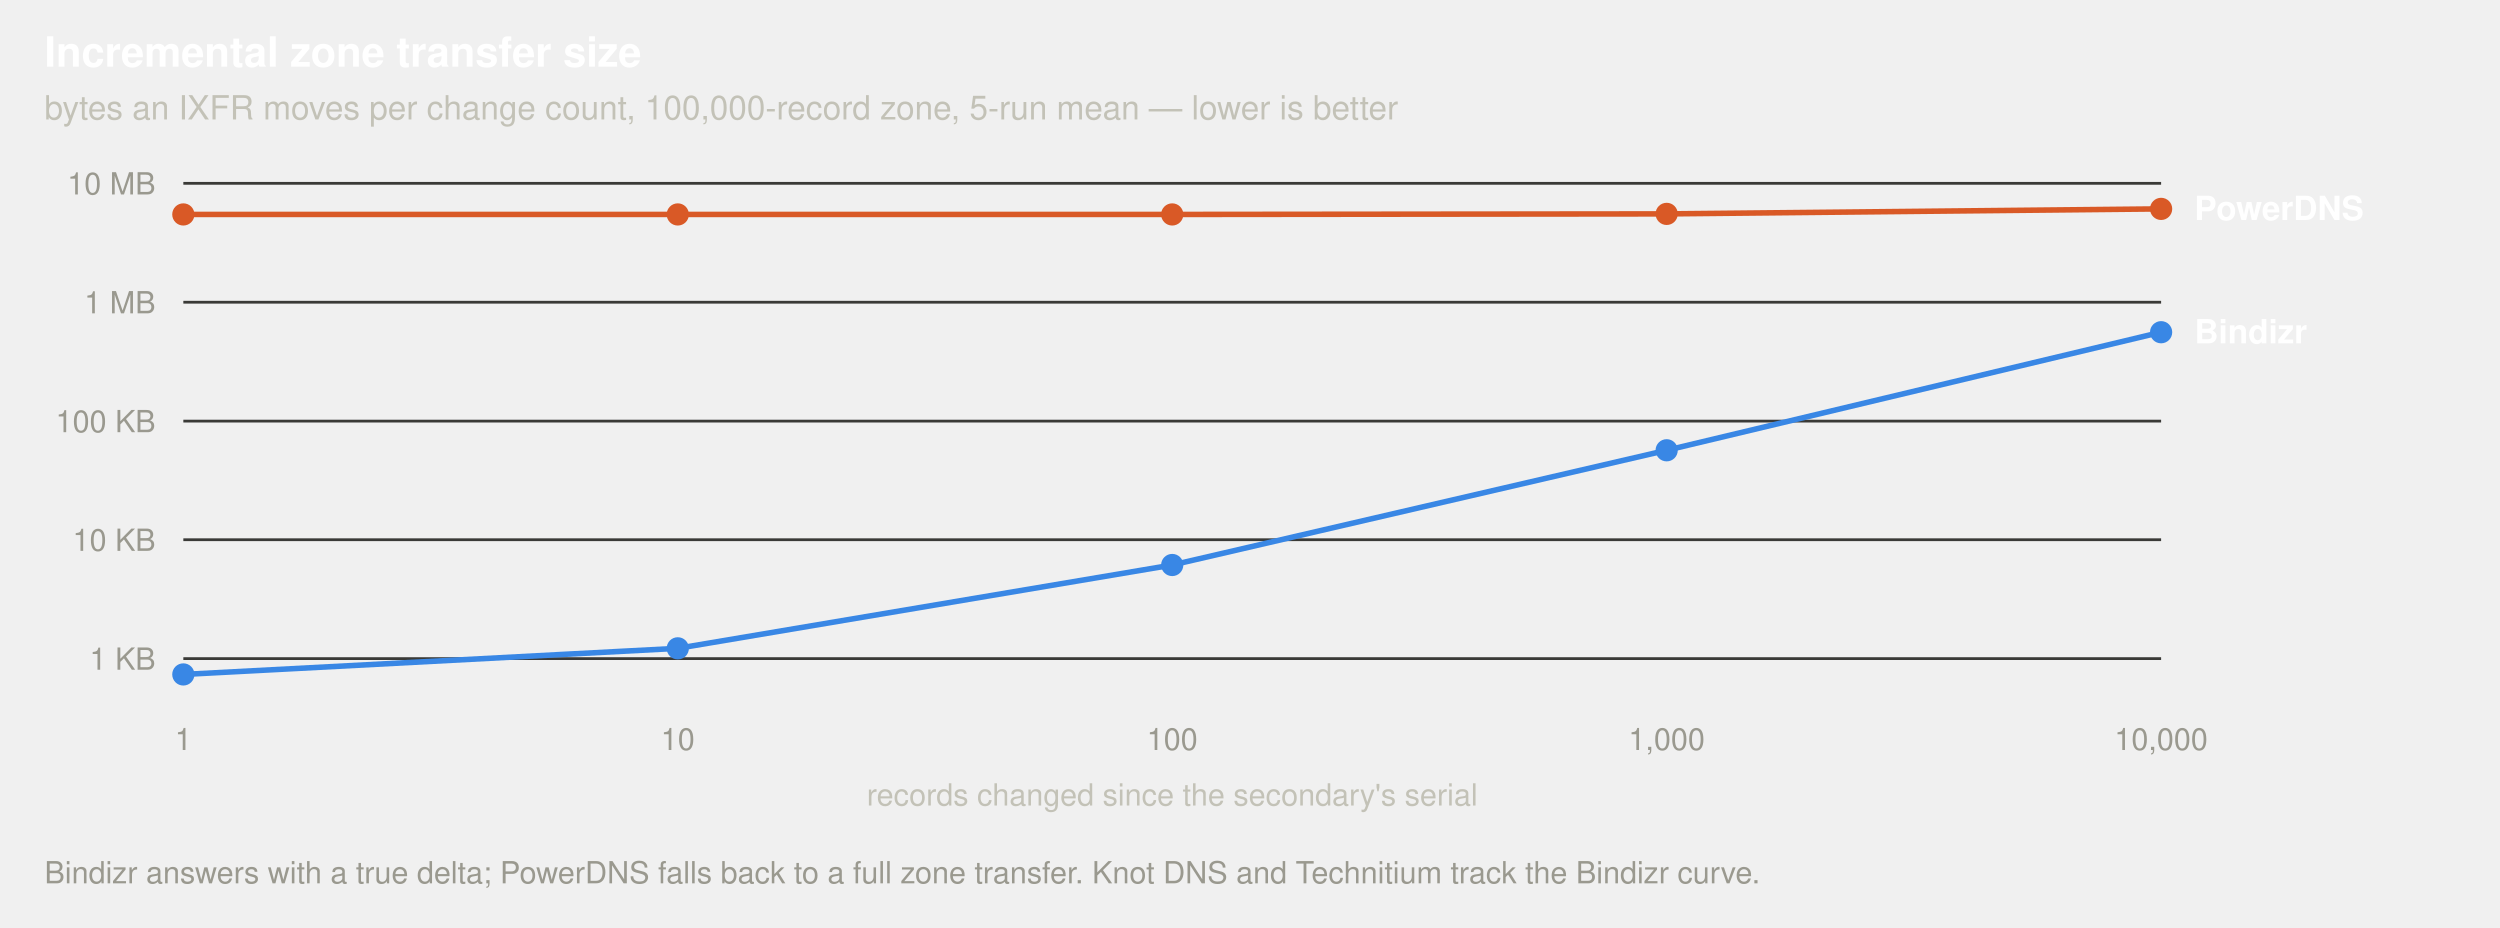
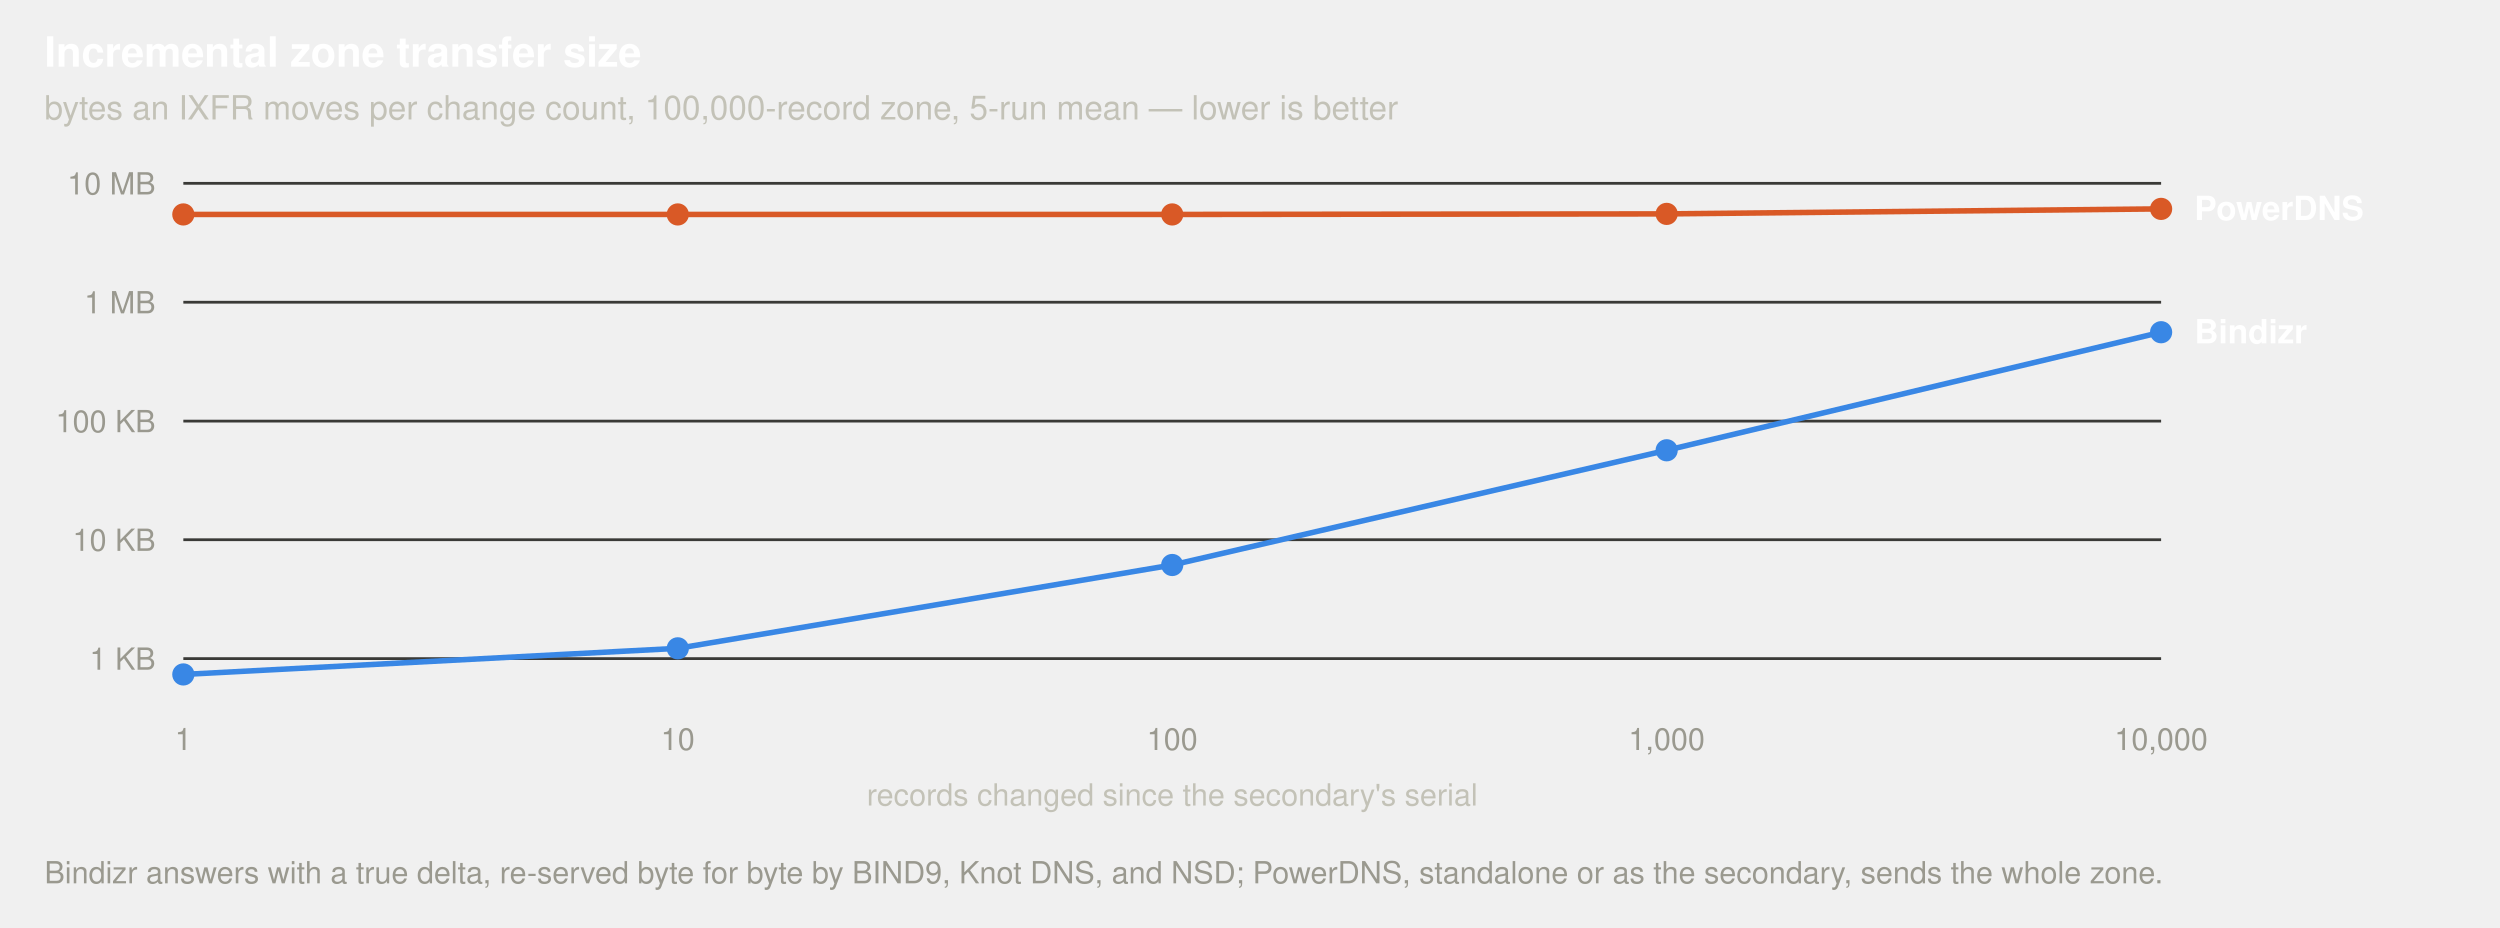
<svg xmlns="http://www.w3.org/2000/svg" width="900" height="334" viewBox="0 0 900 334" role="img">
  <text x="16.0" y="24.0" font-family="-apple-system, BlinkMacSystemFont, 'Segoe UI', Helvetica, Arial, sans-serif" font-size="15" font-weight="600" fill="#ffffff" text-anchor="start">Incremental zone transfer size</text>
  <text x="16.0" y="43.0" font-family="-apple-system, BlinkMacSystemFont, 'Segoe UI', Helvetica, Arial, sans-serif" font-size="12" font-weight="400" fill="#c3c2b7" text-anchor="start">bytes an IXFR moves per change count, 100,000-record zone, 5-run mean — lower is better</text>
  <line x1="66" y1="237.1" x2="778" y2="237.1" stroke="#3a3a37" stroke-width="1" />
  <text x="56.0" y="241.1" font-family="-apple-system, BlinkMacSystemFont, 'Segoe UI', Helvetica, Arial, sans-serif" font-size="11" font-weight="400" fill="#9a998f" text-anchor="end">1 KB</text>
  <line x1="66" y1="194.3" x2="778" y2="194.3" stroke="#3a3a37" stroke-width="1" />
  <text x="56.0" y="198.3" font-family="-apple-system, BlinkMacSystemFont, 'Segoe UI', Helvetica, Arial, sans-serif" font-size="11" font-weight="400" fill="#9a998f" text-anchor="end">10 KB</text>
  <line x1="66" y1="151.6" x2="778" y2="151.6" stroke="#3a3a37" stroke-width="1" />
  <text x="56.0" y="155.6" font-family="-apple-system, BlinkMacSystemFont, 'Segoe UI', Helvetica, Arial, sans-serif" font-size="11" font-weight="400" fill="#9a998f" text-anchor="end">100 KB</text>
  <line x1="66" y1="108.8" x2="778" y2="108.8" stroke="#3a3a37" stroke-width="1" />
  <text x="56.0" y="112.8" font-family="-apple-system, BlinkMacSystemFont, 'Segoe UI', Helvetica, Arial, sans-serif" font-size="11" font-weight="400" fill="#9a998f" text-anchor="end">1 MB</text>
  <line x1="66" y1="66.0" x2="778" y2="66.0" stroke="#3a3a37" stroke-width="1" />
  <text x="56.0" y="70.0" font-family="-apple-system, BlinkMacSystemFont, 'Segoe UI', Helvetica, Arial, sans-serif" font-size="11" font-weight="400" fill="#9a998f" text-anchor="end">10 MB</text>
  <text x="66.0" y="270.0" font-family="-apple-system, BlinkMacSystemFont, 'Segoe UI', Helvetica, Arial, sans-serif" font-size="11" font-weight="400" fill="#9a998f" text-anchor="middle">1</text>
  <text x="244.0" y="270.0" font-family="-apple-system, BlinkMacSystemFont, 'Segoe UI', Helvetica, Arial, sans-serif" font-size="11" font-weight="400" fill="#9a998f" text-anchor="middle">10</text>
  <text x="422.0" y="270.0" font-family="-apple-system, BlinkMacSystemFont, 'Segoe UI', Helvetica, Arial, sans-serif" font-size="11" font-weight="400" fill="#9a998f" text-anchor="middle">100</text>
  <text x="600.0" y="270.0" font-family="-apple-system, BlinkMacSystemFont, 'Segoe UI', Helvetica, Arial, sans-serif" font-size="11" font-weight="400" fill="#9a998f" text-anchor="middle">1,000</text>
  <text x="778.0" y="270.0" font-family="-apple-system, BlinkMacSystemFont, 'Segoe UI', Helvetica, Arial, sans-serif" font-size="11" font-weight="400" fill="#9a998f" text-anchor="middle">10,000</text>
  <text x="422.0" y="290.0" font-family="-apple-system, BlinkMacSystemFont, 'Segoe UI', Helvetica, Arial, sans-serif" font-size="11" font-weight="400" fill="#c3c2b7" text-anchor="middle">records changed since the secondary's serial</text>
  <polyline points="66.0,77.2 244.0,77.2 422.0,77.2 600.0,77.0 778.0,75.2" fill="none" stroke="#d95926" stroke-width="2" stroke-linejoin="round" stroke-linecap="round" />
  <circle cx="66.0" cy="77.2" r="4" fill="#d95926" />
  <circle cx="244.0" cy="77.2" r="4" fill="#d95926" />
  <circle cx="422.0" cy="77.2" r="4" fill="#d95926" />
  <circle cx="600.0" cy="77.0" r="4" fill="#d95926" />
  <circle cx="778.0" cy="75.2" r="4" fill="#d95926" />
  <text x="790.0" y="79.2" font-family="-apple-system, BlinkMacSystemFont, 'Segoe UI', Helvetica, Arial, sans-serif" font-size="12" font-weight="600" fill="#ffffff" text-anchor="start">PowerDNS</text>
  <polyline points="66.0,242.8 244.0,233.4 422.0,203.4 600.0,162.1 778.0,119.6" fill="none" stroke="#3987e5" stroke-width="2" stroke-linejoin="round" stroke-linecap="round" />
  <circle cx="66.0" cy="242.8" r="4" fill="#3987e5" />
  <circle cx="244.0" cy="233.4" r="4" fill="#3987e5" />
  <circle cx="422.0" cy="203.4" r="4" fill="#3987e5" />
  <circle cx="600.0" cy="162.1" r="4" fill="#3987e5" />
  <circle cx="778.0" cy="119.6" r="4" fill="#3987e5" />
  <text x="790.0" y="123.6" font-family="-apple-system, BlinkMacSystemFont, 'Segoe UI', Helvetica, Arial, sans-serif" font-size="12" font-weight="600" fill="#ffffff" text-anchor="start">Bindizr</text>
-   <text x="16.0" y="318.0" font-family="-apple-system, BlinkMacSystemFont, 'Segoe UI', Helvetica, Arial, sans-serif" font-size="11" font-weight="400" fill="#9a998f" text-anchor="start">Bindizr answers with a true delta; PowerDNS falls back to a full zone transfer. Knot DNS and Technitium track the Bindizr curve.</text>
+   <text x="16.0" y="318.0" font-family="-apple-system, BlinkMacSystemFont, 'Segoe UI', Helvetica, Arial, sans-serif" font-size="11" font-weight="400" fill="#9a998f" text-anchor="start">Bindizr answers with a true delta, re-served byte for byte by BIND9, Knot DNS, and NSD; PowerDNS, standalone or as the secondary, sends the whole zone.</text>
</svg>
